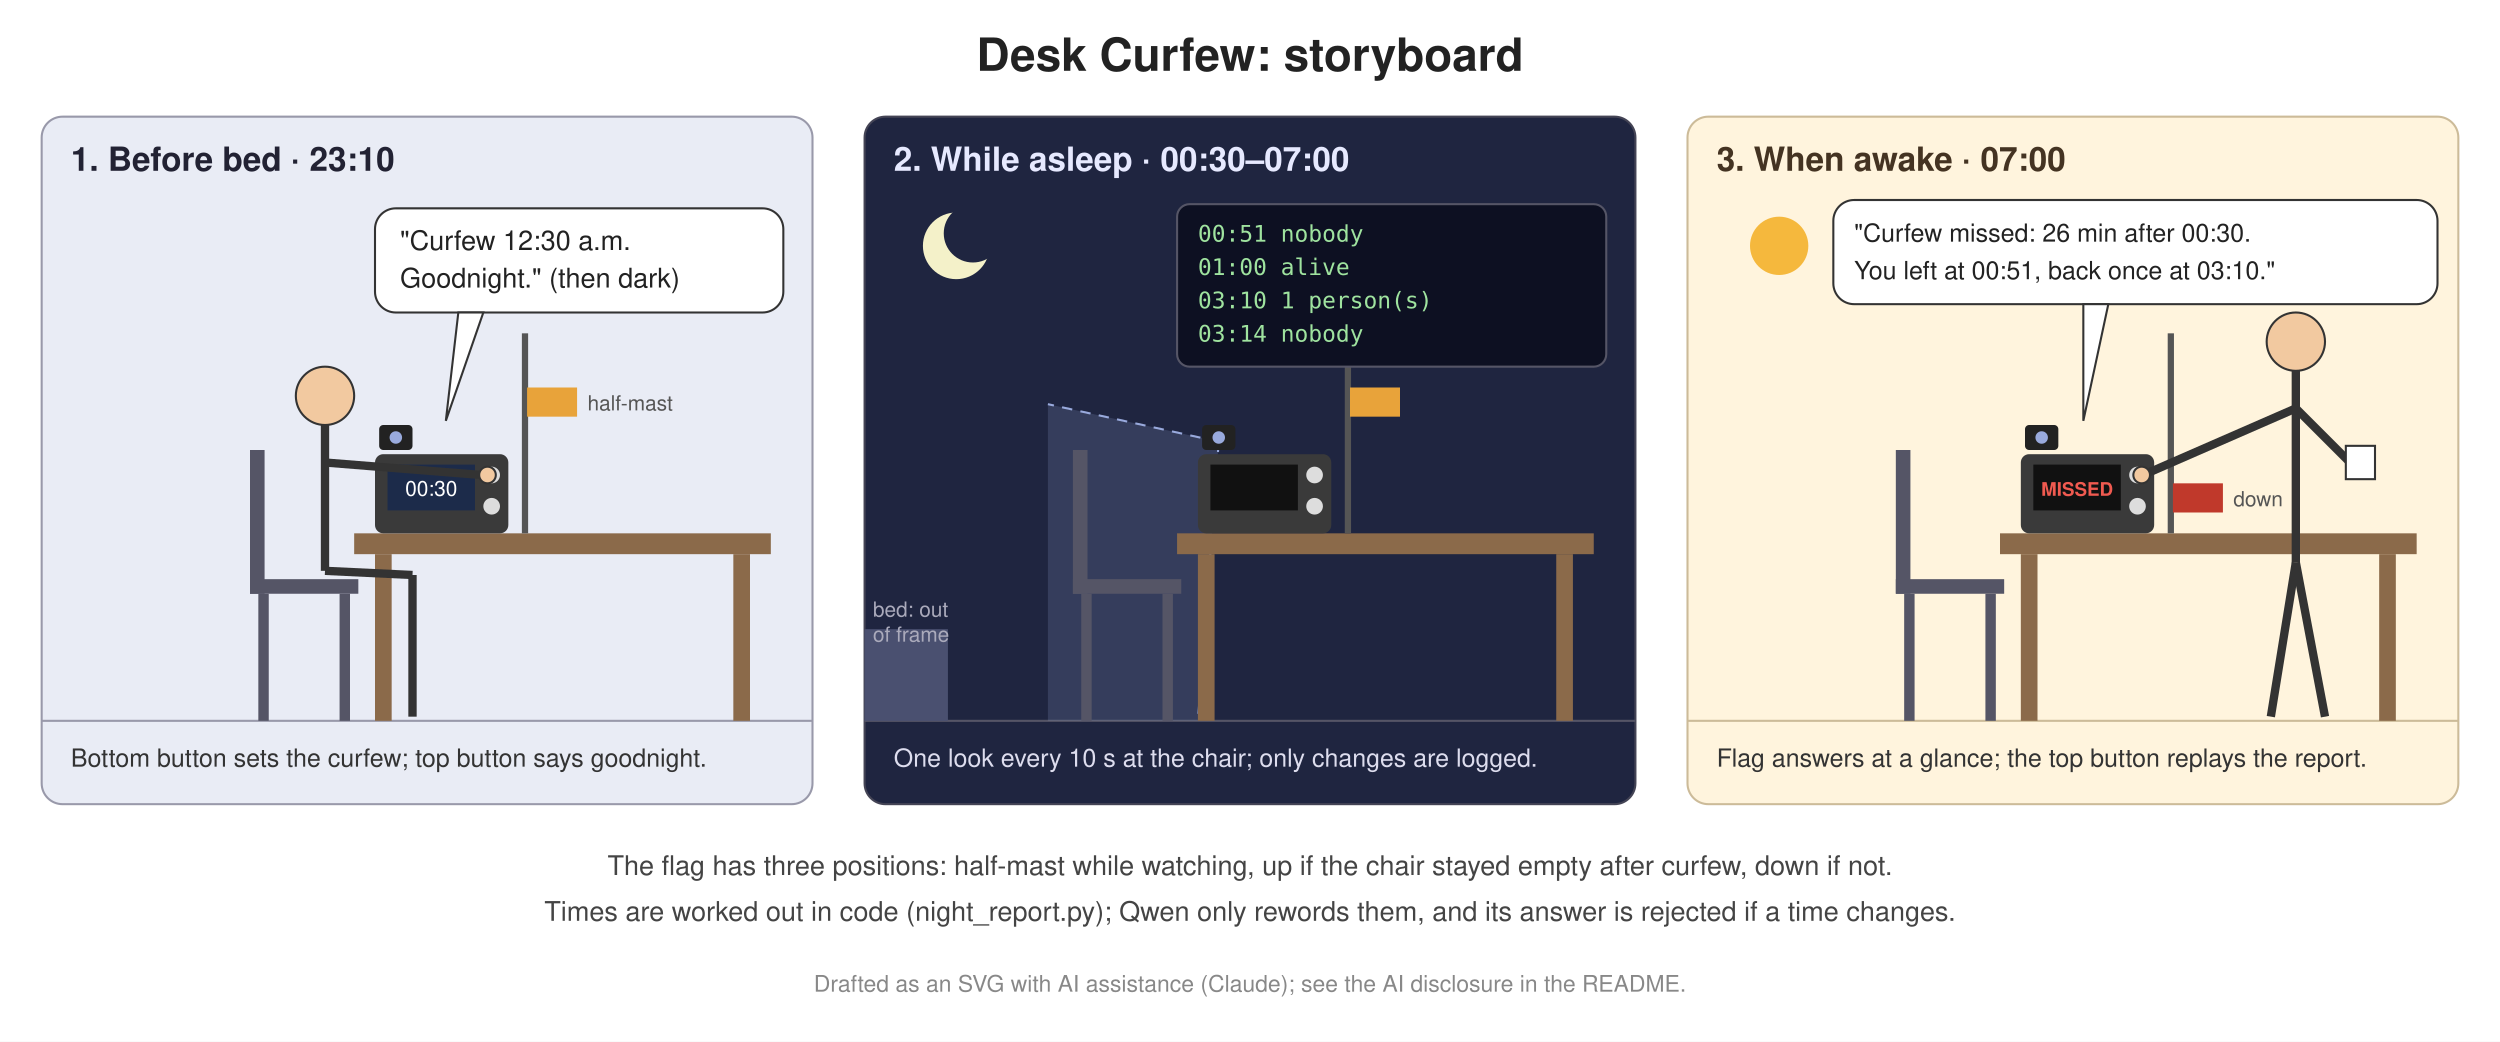
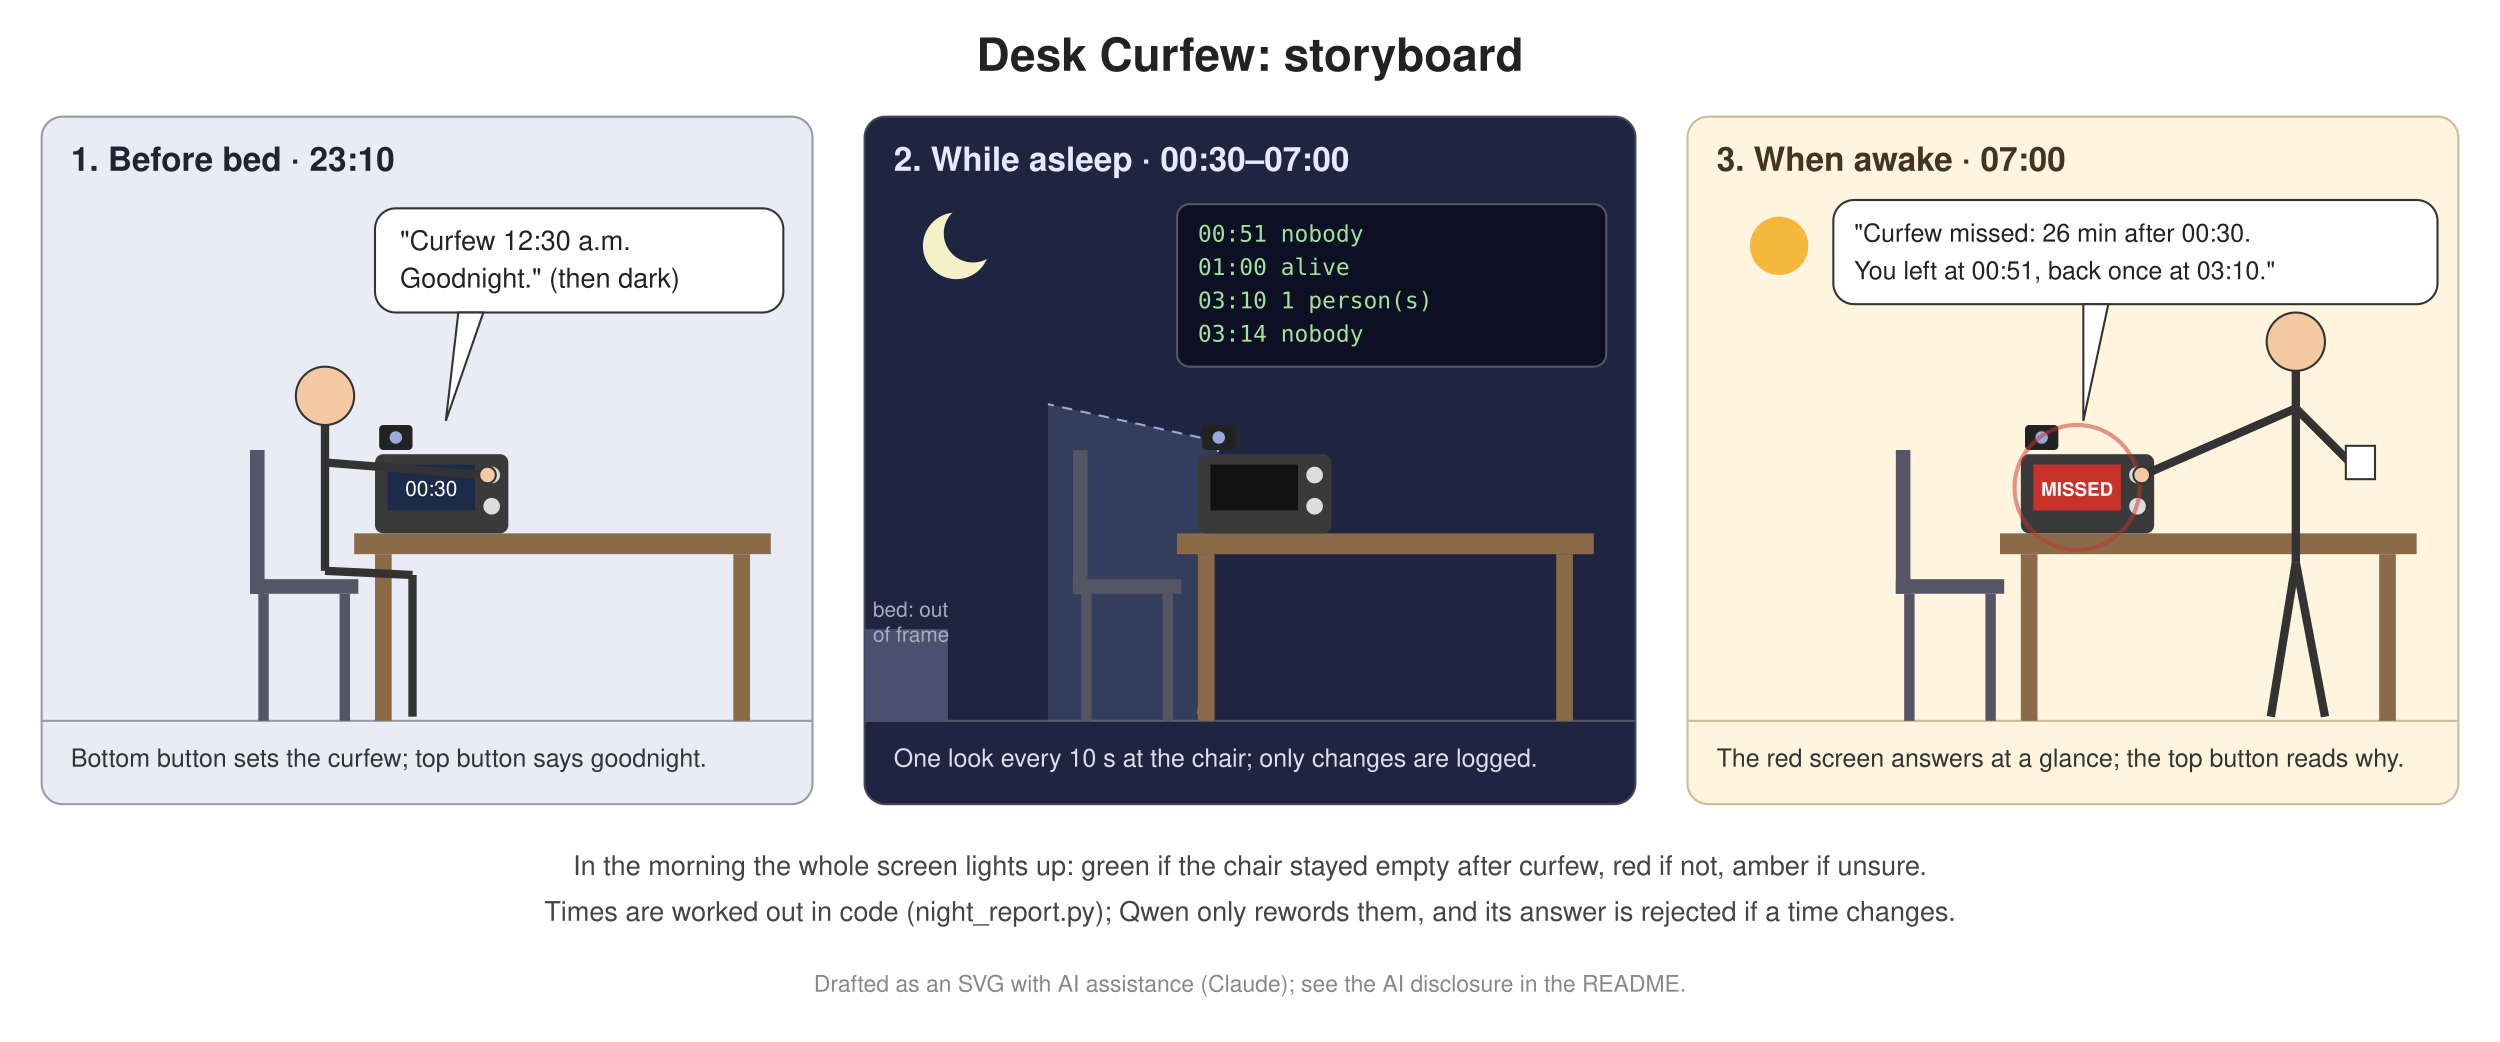
<svg xmlns="http://www.w3.org/2000/svg" viewBox="0 0 1200 500" font-family="Helvetica, Arial, sans-serif">
  <rect width="1200" height="500" fill="#ffffff" />
  <text x="600" y="34" text-anchor="middle" font-size="22" font-weight="bold" fill="#222">Desk Curfew: storyboard</text>
  <defs>
    <g id="desk">
      <rect x="150" y="200" width="200" height="10" fill="#8b6a4a" />
      <rect x="160" y="210" width="8" height="80" fill="#8b6a4a" />
      <rect x="332" y="210" width="8" height="80" fill="#8b6a4a" />
      <rect x="160" y="162" width="64" height="38" rx="4" fill="#3a3a3a" />
      <circle cx="216" cy="172" r="4" fill="#ddd" />
      <circle cx="216" cy="187" r="4" fill="#ddd" />
      <rect x="162" y="148" width="16" height="12" rx="2" fill="#222" />
      <circle cx="170" cy="154" r="3" fill="#9ad" />
-       <line x1="232" y1="200" x2="232" y2="104" stroke="#555" stroke-width="3" />
    </g>
    <g id="chair">
      <rect x="100" y="222" width="52" height="7" fill="#556" />
      <rect x="100" y="160" width="7" height="69" fill="#556" />
      <rect x="104" y="229" width="5" height="61" fill="#556" />
      <rect x="143" y="229" width="5" height="61" fill="#556" />
    </g>
  </defs>
  <g transform="translate(20,56)">
    <rect width="370" height="330" rx="10" fill="#e9ecf5" stroke="#99a" />
    <text x="14" y="26" font-size="16" font-weight="bold" fill="#223">1. Before bed · 23:10</text>
    <line x1="0" y1="290" x2="370" y2="290" stroke="#99a" />
    <use href="#chair" />
    <use href="#desk" />
    <rect x="166" y="167" width="42" height="22" fill="#1c2b4a" />
    <text x="187" y="182" font-size="10" text-anchor="middle" fill="#fff">00:30</text>
-     <rect x="233" y="130" width="24" height="14" fill="#e8a33a" />
-     <text x="262" y="141" font-size="10" fill="#555">half-mast</text>
    <circle cx="136" cy="134" r="14" fill="#f2c9a0" stroke="#333" />
    <line x1="136" y1="148" x2="136" y2="218" stroke="#333" stroke-width="4" />
    <line x1="136" y1="166" x2="211" y2="172" stroke="#333" stroke-width="4" />
    <circle cx="214" cy="172" r="4" fill="#f2c9a0" stroke="#333" />
    <line x1="136" y1="218" x2="178" y2="220" stroke="#333" stroke-width="4" />
    <line x1="178" y1="220" x2="178" y2="288" stroke="#333" stroke-width="4" />
    <rect x="160" y="44" width="196" height="50" rx="10" fill="#fff" stroke="#333" />
    <polygon points="200,94 212,94 194,146" fill="#fff" stroke="#333" />
    <text x="172" y="64" font-size="13" fill="#222">"Curfew 12:30 a.m.</text>
    <text x="172" y="82" font-size="13" fill="#222">Goodnight." (then dark)</text>
    <text x="14" y="312" font-size="12" fill="#333">Bottom button sets the curfew; top button says goodnight.</text>
  </g>
  <g transform="translate(415,56)">
    <rect width="370" height="330" rx="10" fill="#1f2540" stroke="#445" />
    <text x="14" y="26" font-size="16" font-weight="bold" fill="#e6e9ff">2. While asleep · 00:30–07:00</text>
    <circle cx="44" cy="62" r="16" fill="#f4f1c9" />
    <circle cx="52" cy="56" r="14" fill="#1f2540" />
    <line x1="0" y1="290" x2="370" y2="290" stroke="#556" />
    <polygon points="170,156 88,138 88,290 160,290" fill="#9ad" opacity="0.18" />
    <line x1="170" y1="156" x2="88" y2="138" stroke="#9ad" stroke-dasharray="5 4" />
    <line x1="170" y1="156" x2="160" y2="290" stroke="#9ad" stroke-dasharray="5 4" />
    <use href="#chair" />
    <use href="#desk" />
    <rect x="166" y="167" width="42" height="22" fill="#111" />
-     <rect x="233" y="130" width="24" height="14" fill="#e8a33a" />
    <rect x="0" y="246" width="40" height="44" fill="#4a5070" />
    <text x="4" y="240" font-size="10" fill="#aab">bed: out</text>
    <text x="4" y="252" font-size="10" fill="#aab">of frame</text>
    <rect x="150" y="42" width="206" height="78" rx="6" fill="#0d1022" stroke="#556" />
    <text x="160" y="60" font-size="11" font-family="Menlo, monospace" fill="#9fe39f">00:51 nobody</text>
    <text x="160" y="76" font-size="11" font-family="Menlo, monospace" fill="#9fe39f">01:00 alive</text>
    <text x="160" y="92" font-size="11" font-family="Menlo, monospace" fill="#9fe39f">03:10 1 person(s)</text>
    <text x="160" y="108" font-size="11" font-family="Menlo, monospace" fill="#9fe39f">03:14 nobody</text>
    <text x="14" y="312" font-size="12" fill="#dde">One look every 10 s at the chair; only changes are logged.</text>
  </g>
  <g transform="translate(810,56)">
    <rect width="370" height="330" rx="10" fill="#fff4dd" stroke="#cb9" />
    <text x="14" y="26" font-size="16" font-weight="bold" fill="#432">3. When awake · 07:00</text>
    <circle cx="44" cy="62" r="14" fill="#f5b83d" />
    <line x1="0" y1="290" x2="370" y2="290" stroke="#cb9" />
    <use href="#chair" />
    <use href="#desk" />
-     <rect x="166" y="167" width="42" height="22" fill="#111" />
-     <text x="187" y="182" font-size="9" text-anchor="middle" font-weight="bold" fill="#f05a50">MISSED</text>
-     <rect x="233" y="176" width="24" height="14" fill="#c0392b" />
-     <text x="262" y="187" font-size="10" fill="#555">down</text>
+     <rect x="166" y="167" width="42" height="22" fill="#c8322a" />
+     <text x="187" y="182" font-size="9" text-anchor="middle" font-weight="bold" fill="#fff">MISSED</text>
+     <circle cx="187" cy="178" r="30" fill="none" stroke="#c8322a" stroke-width="2" opacity="0.5" />
    <circle cx="292" cy="108" r="14" fill="#f2c9a0" stroke="#333" />
    <line x1="292" y1="122" x2="292" y2="214" stroke="#333" stroke-width="4" />
    <line x1="292" y1="140" x2="221" y2="171" stroke="#333" stroke-width="4" />
    <circle cx="218" cy="172" r="4" fill="#f2c9a0" stroke="#333" />
    <line x1="292" y1="140" x2="318" y2="166" stroke="#333" stroke-width="4" />
    <rect x="316" y="158" width="14" height="16" fill="#fff" stroke="#333" />
    <line x1="292" y1="214" x2="280" y2="288" stroke="#333" stroke-width="4" />
    <line x1="292" y1="214" x2="306" y2="288" stroke="#333" stroke-width="4" />
    <rect x="70" y="40" width="290" height="50" rx="10" fill="#fff" stroke="#333" />
    <polygon points="190,90 202,90 190,146" fill="#fff" stroke="#333" />
    <text x="80" y="60" font-size="12" fill="#222">"Curfew missed: 26 min after 00:30.</text>
    <text x="80" y="78" font-size="12" fill="#222">You left at 00:51, back once at 03:10."</text>
-     <text x="14" y="312" font-size="12" fill="#333">Flag answers at a glance; the top button replays the report.</text>
+     <text x="14" y="312" font-size="12" fill="#333">The red screen answers at a glance; the top button reads why.</text>
  </g>
-   <text x="600" y="420" text-anchor="middle" font-size="13" fill="#444">The flag has three positions: half-mast while watching, up if the chair stayed empty after curfew, down if not.</text>
+   <text x="600" y="420" text-anchor="middle" font-size="13" fill="#444">In the morning the whole screen lights up: green if the chair stayed empty after curfew, red if not, amber if unsure.</text>
  <text x="600" y="442" text-anchor="middle" font-size="13" fill="#444">Times are worked out in code (night_report.py); Qwen only rewords them, and its answer is rejected if a time changes.</text>
  <text x="600" y="476" text-anchor="middle" font-size="11" fill="#888">Drafted as an SVG with AI assistance (Claude); see the AI disclosure in the README.</text>
</svg>
